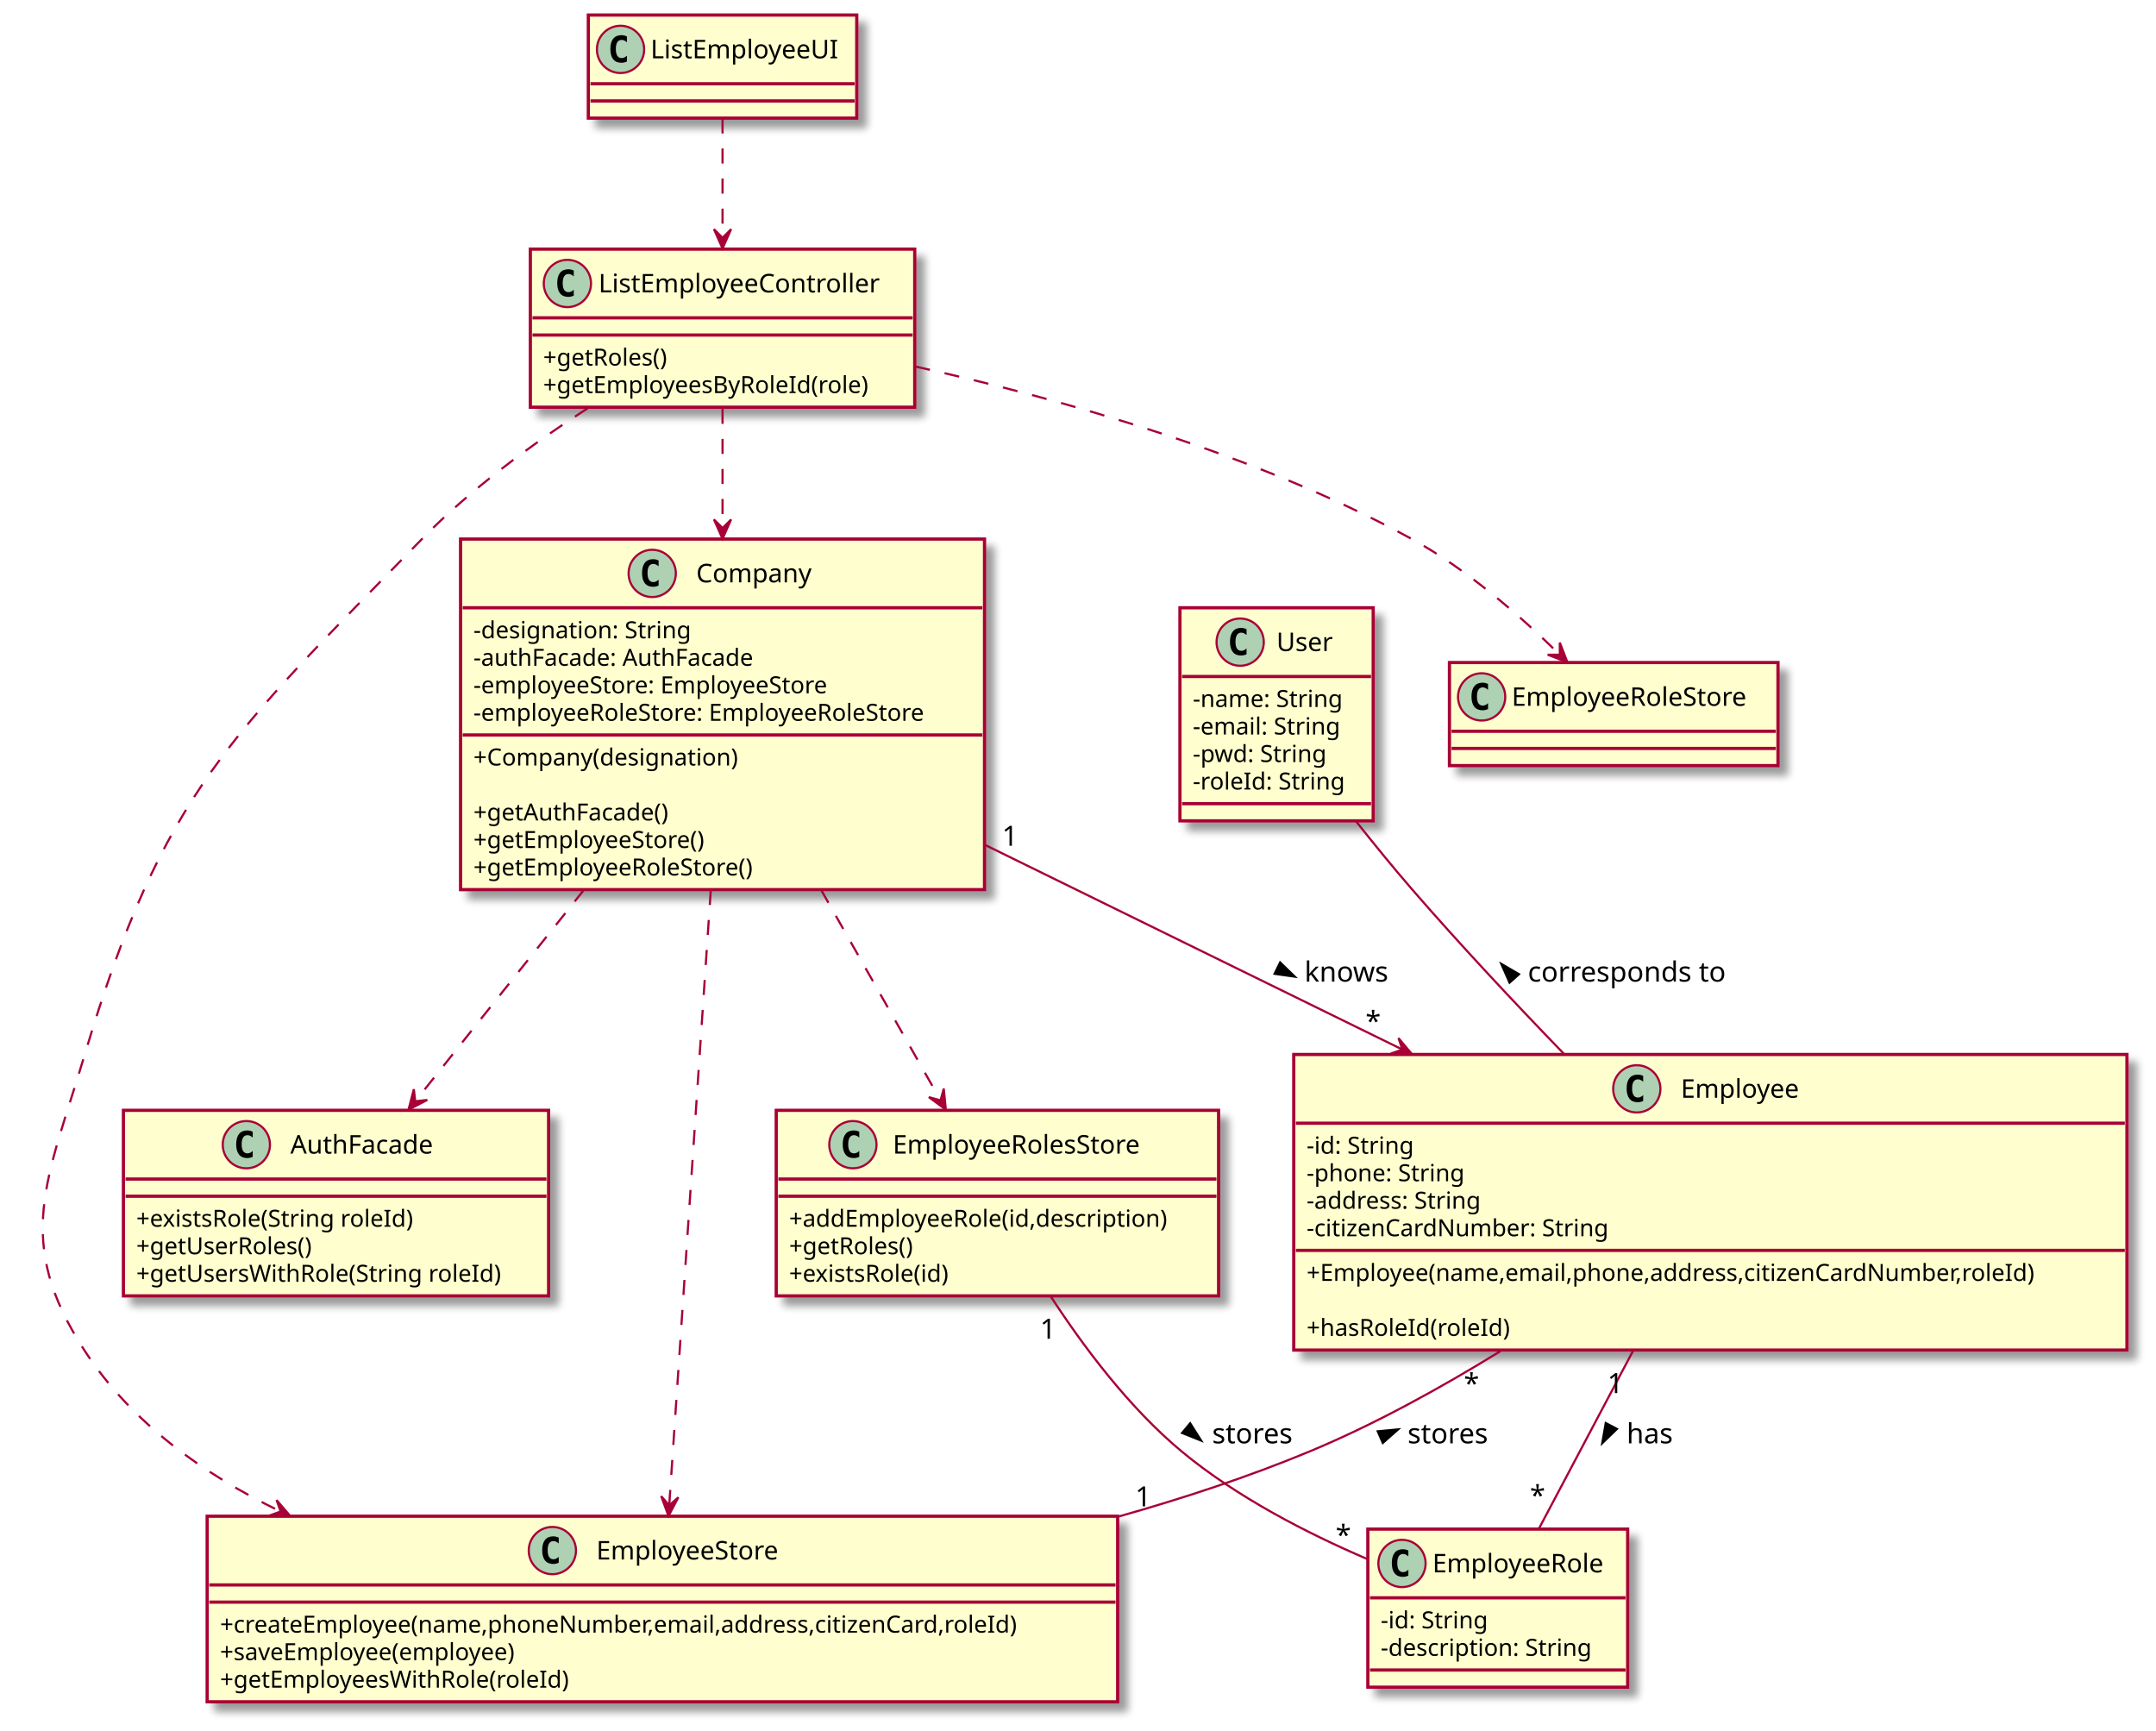
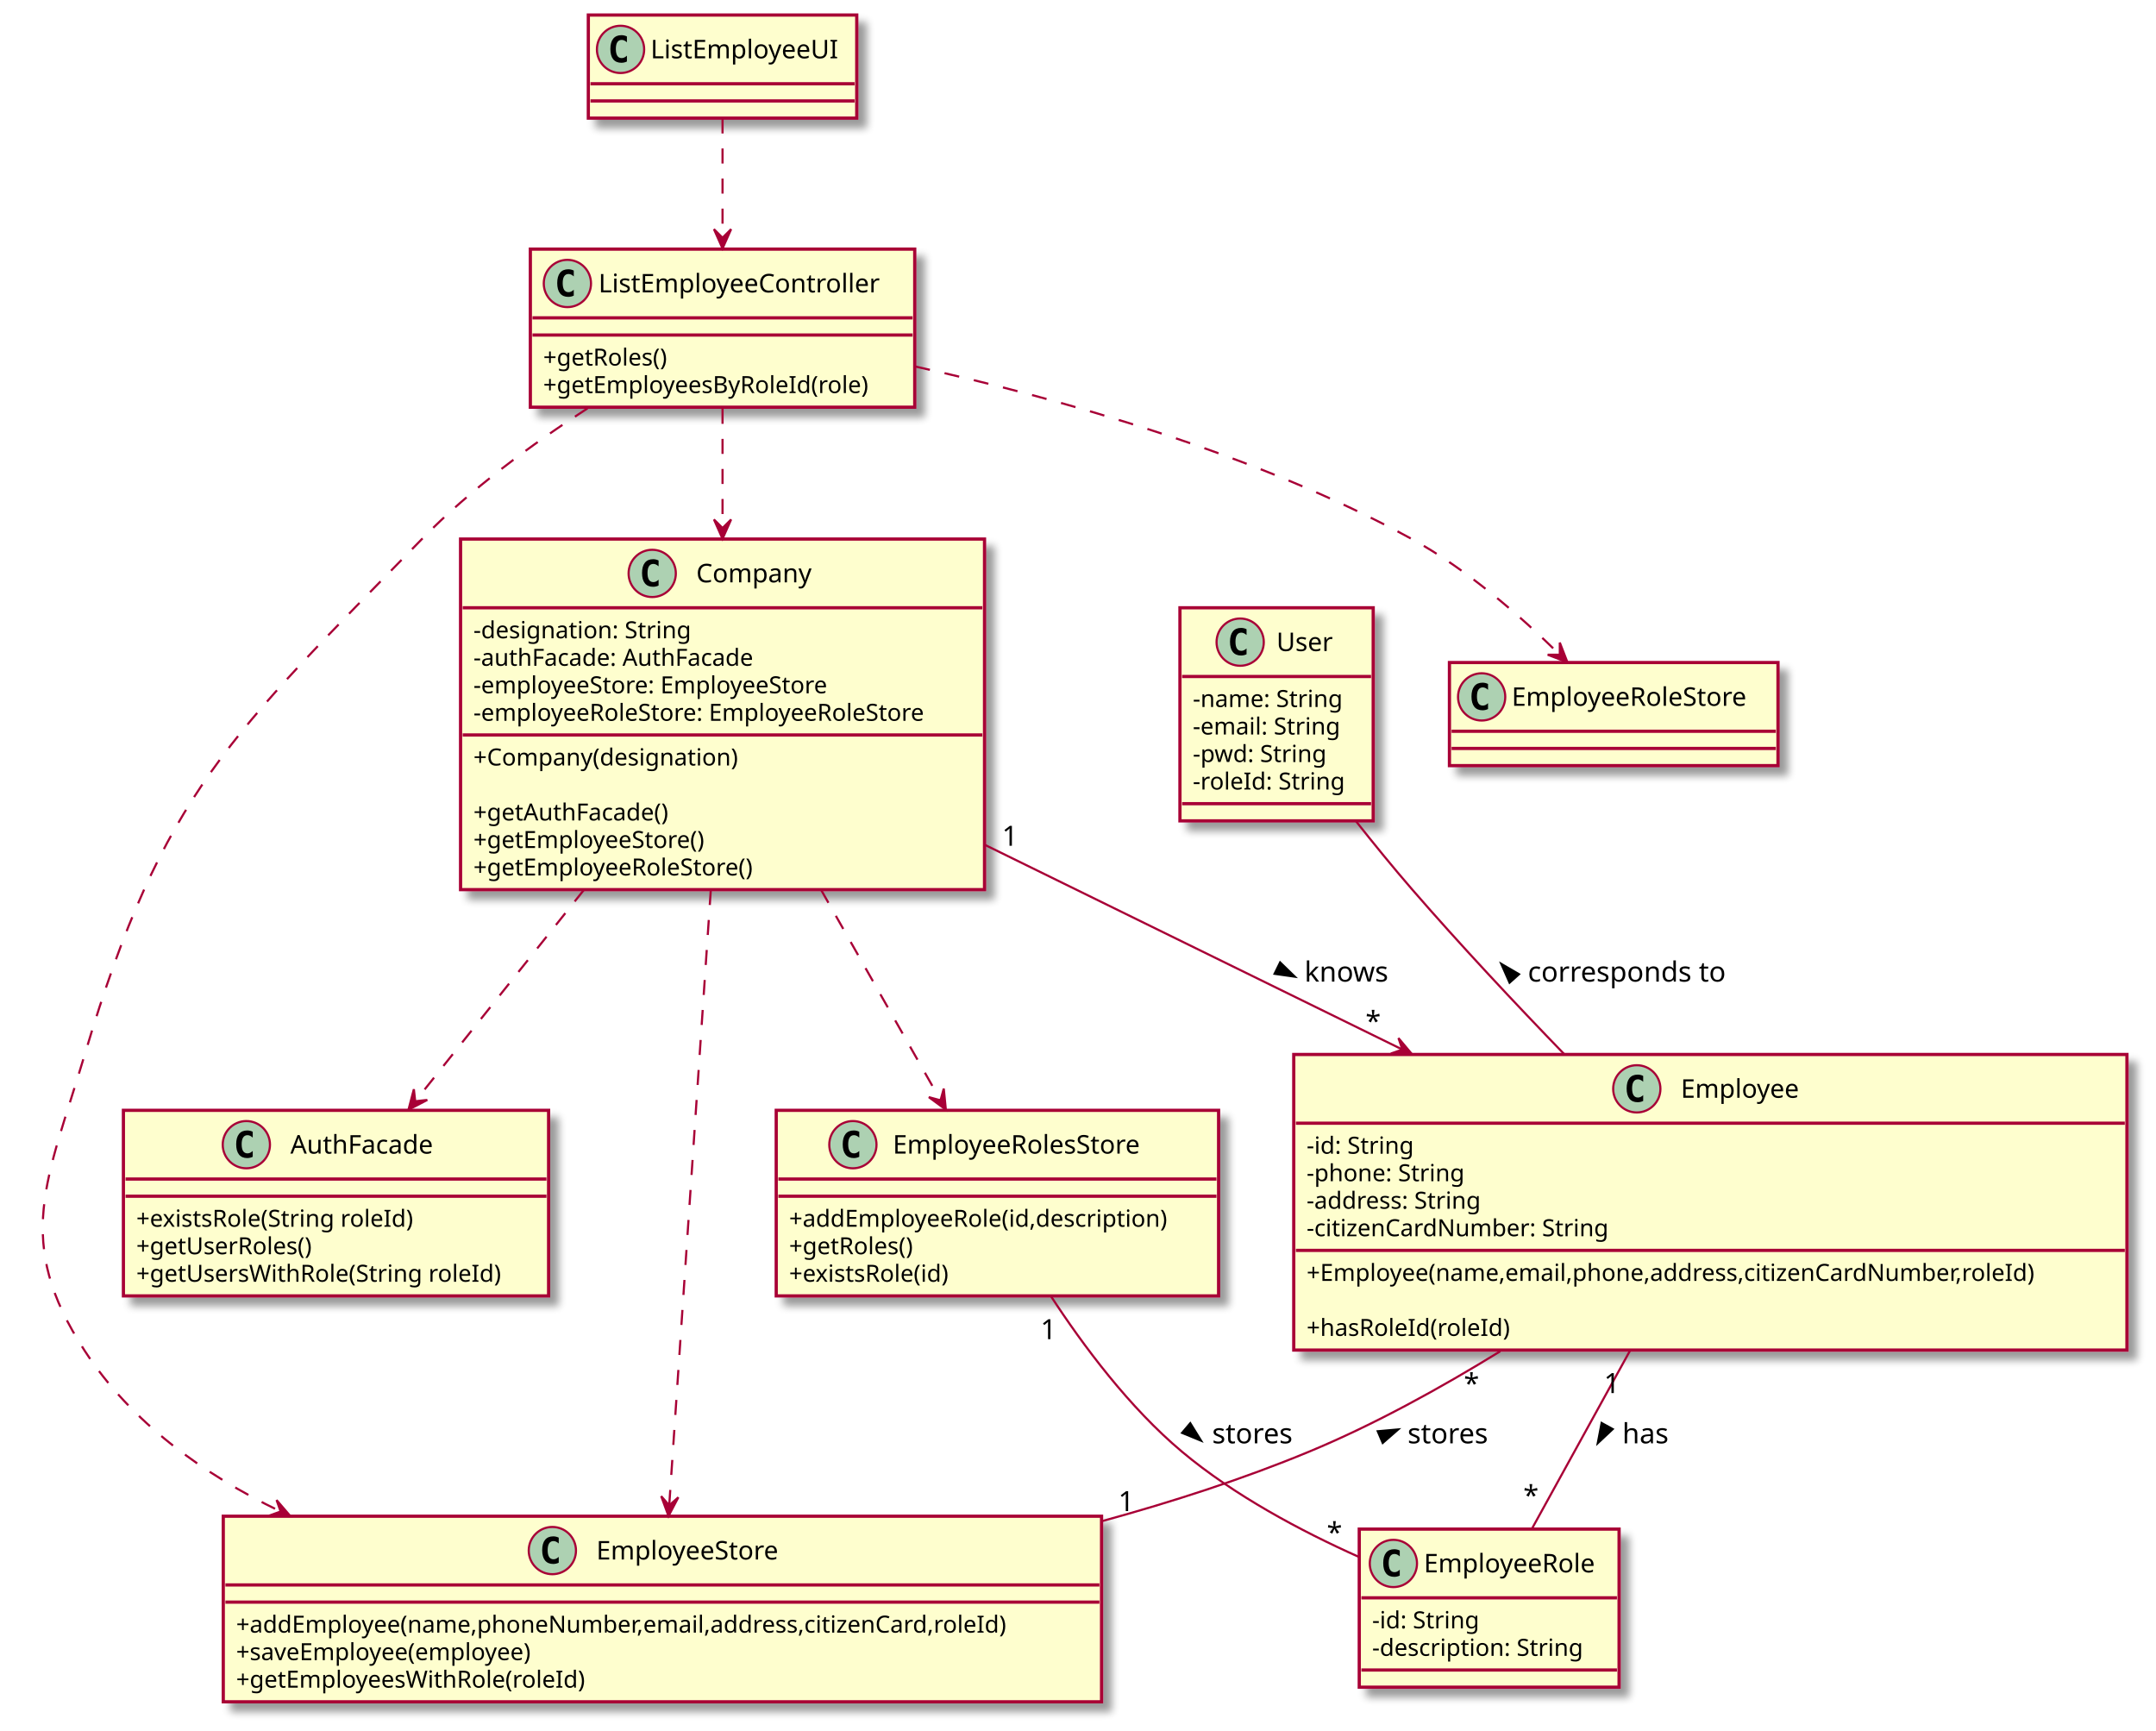
<svg xmlns="http://www.w3.org/2000/svg" contentScriptType="application/ecmascript" contentStyleType="text/css" height="806px" preserveAspectRatio="none" style="width:1004px;height:806px;background:#FFFFFF;" version="1.1" viewBox="0 0 1004 806" width="1004px" zoomAndPan="magnify">
  <defs>
-     <filter height="300%" id="f1ellm1aqoc0wt" width="300%" x="-1" y="-1">
+     <filter height="300%" id="fdsv7713ddrds" width="300%" x="-1" y="-1">
      <feGaussianBlur result="blurOut" stdDeviation="2.0" />
      <feColorMatrix in="blurOut" result="blurOut2" type="matrix" values="0 0 0 0 0 0 0 0 0 0 0 0 0 0 0 0 0 0 .4 0" />
      <feOffset dx="4.0" dy="4.0" in="blurOut2" result="blurOut3" />
      <feBlend in="SourceGraphic" in2="blurOut3" mode="normal" />
    </filter>
  </defs>
  <g>
-     <rect codeLine="3" fill="#FEFECE" filter="url(#f1ellm1aqoc0wt)" height="99.219" id="User" style="stroke:#A80036;stroke-width:1.5;" width="90" x="549.47" y="283" />
+     <rect codeLine="3" fill="#FEFECE" filter="url(#fdsv7713ddrds)" height="99.219" id="User" style="stroke:#A80036;stroke-width:1.5;" width="90" x="549.47" y="283" />
    <ellipse cx="577.52" cy="299" fill="#ADD1B2" rx="11" ry="11" style="stroke:#A80036;stroke-width:1.0;" />
    <path d="M580.489,304.641 Q579.911,304.938 579.27,305.078 Q578.629,305.234 577.926,305.234 Q575.426,305.234 574.098,303.594 Q572.786,301.938 572.786,298.812 Q572.786,295.688 574.098,294.031 Q575.426,292.375 577.926,292.375 Q578.629,292.375 579.27,292.531 Q579.926,292.688 580.489,292.984 L580.489,295.703 Q579.864,295.125 579.27,294.859 Q578.676,294.578 578.051,294.578 Q576.707,294.578 576.02,295.656 Q575.332,296.719 575.332,298.812 Q575.332,300.906 576.02,301.984 Q576.707,303.047 578.051,303.047 Q578.676,303.047 579.27,302.781 Q579.864,302.5 580.489,301.922 L580.489,304.641 Z " fill="#000000" />
    <text fill="#000000" font-family="sans-serif" font-size="12" lengthAdjust="spacing" textLength="29" x="594.42" y="303.154">User</text>
    <line style="stroke:#A80036;stroke-width:1.5;" x1="550.47" x2="638.47" y1="315" y2="315" />
    <text fill="#000000" font-family="sans-serif" font-size="11" lengthAdjust="spacing" textLength="78" x="555.47" y="329.21">-name: String</text>
    <text fill="#000000" font-family="sans-serif" font-size="11" lengthAdjust="spacing" textLength="77" x="555.47" y="342.015">-email: String</text>
    <text fill="#000000" font-family="sans-serif" font-size="11" lengthAdjust="spacing" textLength="69" x="555.47" y="354.82">-pwd: String</text>
    <text fill="#000000" font-family="sans-serif" font-size="11" lengthAdjust="spacing" textLength="78" x="555.47" y="367.625">-roleId: String</text>
    <line style="stroke:#A80036;stroke-width:1.5;" x1="550.47" x2="638.47" y1="374.219" y2="374.219" />
-     <rect codeLine="10" fill="#FEFECE" filter="url(#f1ellm1aqoc0wt)" height="137.633" id="Employee" style="stroke:#A80036;stroke-width:1.5;" width="388" x="602.47" y="491" />
+     <rect codeLine="10" fill="#FEFECE" filter="url(#fdsv7713ddrds)" height="137.633" id="Employee" style="stroke:#A80036;stroke-width:1.5;" width="388" x="602.47" y="491" />
    <ellipse cx="762.22" cy="507" fill="#ADD1B2" rx="11" ry="11" style="stroke:#A80036;stroke-width:1.0;" />
    <path d="M765.189,512.641 Q764.611,512.938 763.97,513.078 Q763.329,513.234 762.626,513.234 Q760.126,513.234 758.798,511.594 Q757.486,509.938 757.486,506.812 Q757.486,503.688 758.798,502.031 Q760.126,500.375 762.626,500.375 Q763.329,500.375 763.97,500.531 Q764.626,500.688 765.189,500.984 L765.189,503.703 Q764.564,503.125 763.97,502.859 Q763.376,502.578 762.751,502.578 Q761.408,502.578 760.72,503.656 Q760.033,504.719 760.033,506.812 Q760.033,508.906 760.72,509.984 Q761.408,511.047 762.751,511.047 Q763.376,511.047 763.97,510.781 Q764.564,510.5 765.189,509.922 L765.189,512.641 Z " fill="#000000" />
    <text fill="#000000" font-family="sans-serif" font-size="12" lengthAdjust="spacing" textLength="60" x="782.72" y="511.154">Employee</text>
    <line style="stroke:#A80036;stroke-width:1.5;" x1="603.47" x2="989.47" y1="523" y2="523" />
    <text fill="#000000" font-family="sans-serif" font-size="11" lengthAdjust="spacing" textLength="56" x="608.47" y="537.21">-id: String</text>
    <text fill="#000000" font-family="sans-serif" font-size="11" lengthAdjust="spacing" textLength="81" x="608.47" y="550.015">-phone: String</text>
    <text fill="#000000" font-family="sans-serif" font-size="11" lengthAdjust="spacing" textLength="93" x="608.47" y="562.82">-address: String</text>
    <text fill="#000000" font-family="sans-serif" font-size="11" lengthAdjust="spacing" textLength="153" x="608.47" y="575.625">-citizenCardNumber: String</text>
    <line style="stroke:#A80036;stroke-width:1.5;" x1="603.47" x2="989.47" y1="582.219" y2="582.219" />
    <text fill="#000000" font-family="sans-serif" font-size="11" lengthAdjust="spacing" textLength="376" x="608.47" y="596.429">+Employee(name,email,phone,address,citizenCardNumber,roleId)</text>
    <text fill="#000000" font-family="sans-serif" font-size="11" lengthAdjust="spacing" textLength="0" x="612.47" y="609.234" />
    <text fill="#000000" font-family="sans-serif" font-size="11" lengthAdjust="spacing" textLength="104" x="608.47" y="622.039">+hasRoleId(roleId)</text>
-     <rect codeLine="21" fill="#FEFECE" filter="url(#f1ellm1aqoc0wt)" height="163.242" id="Company" style="stroke:#A80036;stroke-width:1.5;" width="244" x="214.47" y="251" />
+     <rect codeLine="21" fill="#FEFECE" filter="url(#fdsv7713ddrds)" height="163.242" id="Company" style="stroke:#A80036;stroke-width:1.5;" width="244" x="214.47" y="251" />
    <ellipse cx="303.72" cy="267" fill="#ADD1B2" rx="11" ry="11" style="stroke:#A80036;stroke-width:1.0;" />
    <path d="M306.689,272.641 Q306.111,272.938 305.47,273.078 Q304.829,273.234 304.126,273.234 Q301.626,273.234 300.298,271.594 Q298.986,269.938 298.986,266.812 Q298.986,263.688 300.298,262.031 Q301.626,260.375 304.126,260.375 Q304.829,260.375 305.47,260.531 Q306.126,260.688 306.689,260.984 L306.689,263.703 Q306.064,263.125 305.47,262.859 Q304.876,262.578 304.251,262.578 Q302.908,262.578 302.22,263.656 Q301.533,264.719 301.533,266.812 Q301.533,268.906 302.22,269.984 Q302.908,271.047 304.251,271.047 Q304.876,271.047 305.47,270.781 Q306.064,270.5 306.689,269.922 L306.689,272.641 Z " fill="#000000" />
    <text fill="#000000" font-family="sans-serif" font-size="12" lengthAdjust="spacing" textLength="57" x="324.22" y="271.154">Company</text>
    <line style="stroke:#A80036;stroke-width:1.5;" x1="215.47" x2="457.47" y1="283" y2="283" />
    <text fill="#000000" font-family="sans-serif" font-size="11" lengthAdjust="spacing" textLength="112" x="220.47" y="297.21">-designation: String</text>
    <text fill="#000000" font-family="sans-serif" font-size="11" lengthAdjust="spacing" textLength="142" x="220.47" y="310.015">-authFacade: AuthFacade</text>
    <text fill="#000000" font-family="sans-serif" font-size="11" lengthAdjust="spacing" textLength="184" x="220.47" y="322.82">-employeeStore: EmployeeStore</text>
    <text fill="#000000" font-family="sans-serif" font-size="11" lengthAdjust="spacing" textLength="232" x="220.47" y="335.625">-employeeRoleStore: EmployeeRoleStore</text>
    <line style="stroke:#A80036;stroke-width:1.5;" x1="215.47" x2="457.47" y1="342.219" y2="342.219" />
    <text fill="#000000" font-family="sans-serif" font-size="11" lengthAdjust="spacing" textLength="136" x="220.47" y="356.429">+Company(designation)</text>
    <text fill="#000000" font-family="sans-serif" font-size="11" lengthAdjust="spacing" textLength="0" x="224.47" y="369.234" />
    <text fill="#000000" font-family="sans-serif" font-size="11" lengthAdjust="spacing" textLength="100" x="220.47" y="382.039">+getAuthFacade()</text>
    <text fill="#000000" font-family="sans-serif" font-size="11" lengthAdjust="spacing" textLength="121" x="220.47" y="394.843">+getEmployeeStore()</text>
    <text fill="#000000" font-family="sans-serif" font-size="11" lengthAdjust="spacing" textLength="145" x="220.47" y="407.648">+getEmployeeRoleStore()</text>
-     <rect codeLine="34" fill="#FEFECE" filter="url(#f1ellm1aqoc0wt)" height="86.414" id="AuthFacade" style="stroke:#A80036;stroke-width:1.5;" width="198" x="57.47" y="517" />
+     <rect codeLine="34" fill="#FEFECE" filter="url(#fdsv7713ddrds)" height="86.414" id="AuthFacade" style="stroke:#A80036;stroke-width:1.5;" width="198" x="57.47" y="517" />
    <ellipse cx="114.72" cy="533" fill="#ADD1B2" rx="11" ry="11" style="stroke:#A80036;stroke-width:1.0;" />
    <path d="M117.689,538.641 Q117.111,538.938 116.47,539.078 Q115.829,539.234 115.126,539.234 Q112.626,539.234 111.298,537.594 Q109.986,535.938 109.986,532.812 Q109.986,529.688 111.298,528.031 Q112.626,526.375 115.126,526.375 Q115.829,526.375 116.47,526.531 Q117.126,526.688 117.689,526.984 L117.689,529.703 Q117.064,529.125 116.47,528.859 Q115.876,528.578 115.251,528.578 Q113.907,528.578 113.22,529.656 Q112.532,530.719 112.532,532.812 Q112.532,534.906 113.22,535.984 Q113.907,537.047 115.251,537.047 Q115.876,537.047 116.47,536.781 Q117.064,536.5 117.689,535.922 L117.689,538.641 Z " fill="#000000" />
    <text fill="#000000" font-family="sans-serif" font-size="12" lengthAdjust="spacing" textLength="75" x="135.22" y="537.154">AuthFacade</text>
    <line style="stroke:#A80036;stroke-width:1.5;" x1="58.47" x2="254.47" y1="549" y2="549" />
    <line style="stroke:#A80036;stroke-width:1.5;" x1="58.47" x2="254.47" y1="557" y2="557" />
    <text fill="#000000" font-family="sans-serif" font-size="11" lengthAdjust="spacing" textLength="145" x="63.47" y="571.21">+existsRole(String roleId)</text>
    <text fill="#000000" font-family="sans-serif" font-size="11" lengthAdjust="spacing" textLength="93" x="63.47" y="584.015">+getUserRoles()</text>
    <text fill="#000000" font-family="sans-serif" font-size="11" lengthAdjust="spacing" textLength="186" x="63.47" y="596.82">+getUsersWithRole(String roleId)</text>
-     <rect codeLine="40" fill="#FEFECE" filter="url(#f1ellm1aqoc0wt)" height="86.414" id="EmployeeStore" style="stroke:#A80036;stroke-width:1.5;" width="424" x="96.47" y="706" />
+     <rect codeLine="40" fill="#FEFECE" filter="url(#fdsv7713ddrds)" height="86.414" id="EmployeeStore" style="stroke:#A80036;stroke-width:1.5;" width="409" x="103.97" y="706" />
    <ellipse cx="257.22" cy="722" fill="#ADD1B2" rx="11" ry="11" style="stroke:#A80036;stroke-width:1.0;" />
    <path d="M260.189,727.641 Q259.611,727.938 258.97,728.078 Q258.329,728.234 257.626,728.234 Q255.126,728.234 253.798,726.594 Q252.486,724.938 252.486,721.812 Q252.486,718.688 253.798,717.031 Q255.126,715.375 257.626,715.375 Q258.329,715.375 258.97,715.531 Q259.626,715.688 260.189,715.984 L260.189,718.703 Q259.564,718.125 258.97,717.859 Q258.376,717.578 257.751,717.578 Q256.408,717.578 255.72,718.656 Q255.032,719.719 255.032,721.812 Q255.032,723.906 255.72,724.984 Q256.408,726.047 257.751,726.047 Q258.376,726.047 258.97,725.781 Q259.564,725.5 260.189,724.922 L260.189,727.641 Z " fill="#000000" />
    <text fill="#000000" font-family="sans-serif" font-size="12" lengthAdjust="spacing" textLength="94" x="277.72" y="726.154">EmployeeStore</text>
-     <line style="stroke:#A80036;stroke-width:1.5;" x1="97.47" x2="519.47" y1="738" y2="738" />
-     <line style="stroke:#A80036;stroke-width:1.5;" x1="97.47" x2="519.47" y1="746" y2="746" />
-     <text fill="#000000" font-family="sans-serif" font-size="11" lengthAdjust="spacing" textLength="412" x="102.47" y="760.21">+createEmployee(name,phoneNumber,email,address,citizenCard,roleId)</text>
-     <text fill="#000000" font-family="sans-serif" font-size="11" lengthAdjust="spacing" textLength="154" x="102.47" y="773.015">+saveEmployee(employee)</text>
-     <text fill="#000000" font-family="sans-serif" font-size="11" lengthAdjust="spacing" textLength="176" x="102.47" y="785.82">+getEmployeesWithRole(roleId)</text>
-     <rect codeLine="46" fill="#FEFECE" filter="url(#f1ellm1aqoc0wt)" height="73.609" id="ListEmployeeController" style="stroke:#A80036;stroke-width:1.5;" width="179" x="246.97" y="116" />
+     <line style="stroke:#A80036;stroke-width:1.5;" x1="104.97" x2="511.97" y1="738" y2="738" />
+     <line style="stroke:#A80036;stroke-width:1.5;" x1="104.97" x2="511.97" y1="746" y2="746" />
+     <text fill="#000000" font-family="sans-serif" font-size="11" lengthAdjust="spacing" textLength="397" x="109.97" y="760.21">+addEmployee(name,phoneNumber,email,address,citizenCard,roleId)</text>
+     <text fill="#000000" font-family="sans-serif" font-size="11" lengthAdjust="spacing" textLength="154" x="109.97" y="773.015">+saveEmployee(employee)</text>
+     <text fill="#000000" font-family="sans-serif" font-size="11" lengthAdjust="spacing" textLength="176" x="109.97" y="785.82">+getEmployeesWithRole(roleId)</text>
+     <rect codeLine="46" fill="#FEFECE" filter="url(#fdsv7713ddrds)" height="73.609" id="ListEmployeeController" style="stroke:#A80036;stroke-width:1.5;" width="179" x="246.97" y="116" />
    <ellipse cx="264.22" cy="132" fill="#ADD1B2" rx="11" ry="11" style="stroke:#A80036;stroke-width:1.0;" />
    <path d="M267.189,137.641 Q266.611,137.938 265.97,138.078 Q265.329,138.234 264.626,138.234 Q262.126,138.234 260.798,136.594 Q259.486,134.938 259.486,131.812 Q259.486,128.688 260.798,127.031 Q262.126,125.375 264.626,125.375 Q265.329,125.375 265.97,125.531 Q266.626,125.688 267.189,125.984 L267.189,128.703 Q266.564,128.125 265.97,127.859 Q265.376,127.578 264.751,127.578 Q263.408,127.578 262.72,128.656 Q262.033,129.719 262.033,131.812 Q262.033,133.906 262.72,134.984 Q263.408,136.047 264.751,136.047 Q265.376,136.047 265.97,135.781 Q266.564,135.5 267.189,134.922 L267.189,137.641 Z " fill="#000000" />
    <text fill="#000000" font-family="sans-serif" font-size="12" lengthAdjust="spacing" textLength="142" x="278.72" y="136.154">ListEmployeeController</text>
    <line style="stroke:#A80036;stroke-width:1.5;" x1="247.97" x2="424.97" y1="148" y2="148" />
    <line style="stroke:#A80036;stroke-width:1.5;" x1="247.97" x2="424.97" y1="156" y2="156" />
    <text fill="#000000" font-family="sans-serif" font-size="11" lengthAdjust="spacing" textLength="66" x="252.97" y="170.21">+getRoles()</text>
    <text fill="#000000" font-family="sans-serif" font-size="11" lengthAdjust="spacing" textLength="167" x="252.97" y="183.015">+getEmployeesByRoleId(role)</text>
-     <rect codeLine="51" fill="#FEFECE" filter="url(#f1ellm1aqoc0wt)" height="73.609" id="EmployeeRole" style="stroke:#A80036;stroke-width:1.5;" width="121" x="636.97" y="712" />
-     <ellipse cx="652.87" cy="728" fill="#ADD1B2" rx="11" ry="11" style="stroke:#A80036;stroke-width:1.0;" />
-     <path d="M655.839,733.641 Q655.261,733.938 654.62,734.078 Q653.979,734.234 653.276,734.234 Q650.776,734.234 649.448,732.594 Q648.136,730.938 648.136,727.812 Q648.136,724.688 649.448,723.031 Q650.776,721.375 653.276,721.375 Q653.979,721.375 654.62,721.531 Q655.276,721.688 655.839,721.984 L655.839,724.703 Q655.214,724.125 654.62,723.859 Q654.026,723.578 653.401,723.578 Q652.058,723.578 651.37,724.656 Q650.683,725.719 650.683,727.812 Q650.683,729.906 651.37,730.984 Q652.058,732.047 653.401,732.047 Q654.026,732.047 654.62,731.781 Q655.214,731.5 655.839,730.922 L655.839,733.641 Z " fill="#000000" />
-     <text fill="#000000" font-family="sans-serif" font-size="12" lengthAdjust="spacing" textLength="87" x="667.07" y="732.154">EmployeeRole</text>
-     <line style="stroke:#A80036;stroke-width:1.5;" x1="637.97" x2="756.97" y1="744" y2="744" />
-     <text fill="#000000" font-family="sans-serif" font-size="11" lengthAdjust="spacing" textLength="56" x="642.97" y="758.21">-id: String</text>
-     <text fill="#000000" font-family="sans-serif" font-size="11" lengthAdjust="spacing" textLength="109" x="642.97" y="771.015">-description: String</text>
-     <line style="stroke:#A80036;stroke-width:1.5;" x1="637.97" x2="756.97" y1="777.609" y2="777.609" />
-     <rect codeLine="56" fill="#FEFECE" filter="url(#f1ellm1aqoc0wt)" height="48" id="ListEmployeeUI" style="stroke:#A80036;stroke-width:1.5;" width="125" x="273.97" y="7" />
+     <rect codeLine="51" fill="#FEFECE" filter="url(#fdsv7713ddrds)" height="73.609" id="EmployeeRole" style="stroke:#A80036;stroke-width:1.5;" width="121" x="632.97" y="712" />
+     <ellipse cx="648.87" cy="728" fill="#ADD1B2" rx="11" ry="11" style="stroke:#A80036;stroke-width:1.0;" />
+     <path d="M651.839,733.641 Q651.261,733.938 650.62,734.078 Q649.979,734.234 649.276,734.234 Q646.776,734.234 645.448,732.594 Q644.136,730.938 644.136,727.812 Q644.136,724.688 645.448,723.031 Q646.776,721.375 649.276,721.375 Q649.979,721.375 650.62,721.531 Q651.276,721.688 651.839,721.984 L651.839,724.703 Q651.214,724.125 650.62,723.859 Q650.026,723.578 649.401,723.578 Q648.058,723.578 647.37,724.656 Q646.683,725.719 646.683,727.812 Q646.683,729.906 647.37,730.984 Q648.058,732.047 649.401,732.047 Q650.026,732.047 650.62,731.781 Q651.214,731.5 651.839,730.922 L651.839,733.641 Z " fill="#000000" />
+     <text fill="#000000" font-family="sans-serif" font-size="12" lengthAdjust="spacing" textLength="87" x="663.07" y="732.154">EmployeeRole</text>
+     <line style="stroke:#A80036;stroke-width:1.5;" x1="633.97" x2="752.97" y1="744" y2="744" />
+     <text fill="#000000" font-family="sans-serif" font-size="11" lengthAdjust="spacing" textLength="56" x="638.97" y="758.21">-id: String</text>
+     <text fill="#000000" font-family="sans-serif" font-size="11" lengthAdjust="spacing" textLength="109" x="638.97" y="771.015">-description: String</text>
+     <line style="stroke:#A80036;stroke-width:1.5;" x1="633.97" x2="752.97" y1="777.609" y2="777.609" />
+     <rect codeLine="56" fill="#FEFECE" filter="url(#fdsv7713ddrds)" height="48" id="ListEmployeeUI" style="stroke:#A80036;stroke-width:1.5;" width="125" x="273.97" y="7" />
    <ellipse cx="288.97" cy="23" fill="#ADD1B2" rx="11" ry="11" style="stroke:#A80036;stroke-width:1.0;" />
    <path d="M291.939,28.641 Q291.361,28.938 290.72,29.078 Q290.079,29.234 289.376,29.234 Q286.876,29.234 285.548,27.594 Q284.236,25.938 284.236,22.812 Q284.236,19.688 285.548,18.031 Q286.876,16.375 289.376,16.375 Q290.079,16.375 290.72,16.531 Q291.376,16.688 291.939,16.984 L291.939,19.703 Q291.314,19.125 290.72,18.859 Q290.126,18.578 289.501,18.578 Q288.158,18.578 287.47,19.656 Q286.783,20.719 286.783,22.812 Q286.783,24.906 287.47,25.984 Q288.158,27.047 289.501,27.047 Q290.126,27.047 290.72,26.781 Q291.314,26.5 291.939,25.922 L291.939,28.641 Z " fill="#000000" />
    <text fill="#000000" font-family="sans-serif" font-size="12" lengthAdjust="spacing" textLength="93" x="302.97" y="27.154">ListEmployeeUI</text>
    <line style="stroke:#A80036;stroke-width:1.5;" x1="274.97" x2="397.97" y1="39" y2="39" />
    <line style="stroke:#A80036;stroke-width:1.5;" x1="274.97" x2="397.97" y1="47" y2="47" />
-     <rect codeLine="58" fill="#FEFECE" filter="url(#f1ellm1aqoc0wt)" height="86.414" id="EmployeeRolesStore" style="stroke:#A80036;stroke-width:1.5;" width="206" x="361.47" y="517" />
+     <rect codeLine="58" fill="#FEFECE" filter="url(#fdsv7713ddrds)" height="86.414" id="EmployeeRolesStore" style="stroke:#A80036;stroke-width:1.5;" width="206" x="361.47" y="517" />
    <ellipse cx="397.17" cy="533" fill="#ADD1B2" rx="11" ry="11" style="stroke:#A80036;stroke-width:1.0;" />
    <path d="M400.139,538.641 Q399.561,538.938 398.92,539.078 Q398.279,539.234 397.576,539.234 Q395.076,539.234 393.748,537.594 Q392.436,535.938 392.436,532.812 Q392.436,529.688 393.748,528.031 Q395.076,526.375 397.576,526.375 Q398.279,526.375 398.92,526.531 Q399.576,526.688 400.139,526.984 L400.139,529.703 Q399.514,529.125 398.92,528.859 Q398.326,528.578 397.701,528.578 Q396.358,528.578 395.67,529.656 Q394.983,530.719 394.983,532.812 Q394.983,534.906 395.67,535.984 Q396.358,537.047 397.701,537.047 Q398.326,537.047 398.92,536.781 Q399.514,536.5 400.139,535.922 L400.139,538.641 Z " fill="#000000" />
    <text fill="#000000" font-family="sans-serif" font-size="12" lengthAdjust="spacing" textLength="128" x="415.77" y="537.154">EmployeeRolesStore</text>
    <line style="stroke:#A80036;stroke-width:1.5;" x1="362.47" x2="566.47" y1="549" y2="549" />
    <line style="stroke:#A80036;stroke-width:1.5;" x1="362.47" x2="566.47" y1="557" y2="557" />
    <text fill="#000000" font-family="sans-serif" font-size="11" lengthAdjust="spacing" textLength="194" x="367.47" y="571.21">+addEmployeeRole(id,description)</text>
    <text fill="#000000" font-family="sans-serif" font-size="11" lengthAdjust="spacing" textLength="66" x="367.47" y="584.015">+getRoles()</text>
    <text fill="#000000" font-family="sans-serif" font-size="11" lengthAdjust="spacing" textLength="85" x="367.47" y="596.82">+existsRole(id)</text>
-     <rect fill="#FEFECE" filter="url(#f1ellm1aqoc0wt)" height="48" id="EmployeeRoleStore" style="stroke:#A80036;stroke-width:1.5;" width="153" x="674.97" y="308.5" />
+     <rect fill="#FEFECE" filter="url(#fdsv7713ddrds)" height="48" id="EmployeeRoleStore" style="stroke:#A80036;stroke-width:1.5;" width="153" x="674.97" y="308.5" />
    <ellipse cx="689.97" cy="324.5" fill="#ADD1B2" rx="11" ry="11" style="stroke:#A80036;stroke-width:1.0;" />
    <path d="M692.939,330.141 Q692.361,330.438 691.72,330.578 Q691.079,330.734 690.376,330.734 Q687.876,330.734 686.548,329.094 Q685.236,327.438 685.236,324.312 Q685.236,321.188 686.548,319.531 Q687.876,317.875 690.376,317.875 Q691.079,317.875 691.72,318.031 Q692.376,318.188 692.939,318.484 L692.939,321.203 Q692.314,320.625 691.72,320.359 Q691.126,320.078 690.501,320.078 Q689.158,320.078 688.47,321.156 Q687.783,322.219 687.783,324.312 Q687.783,326.406 688.47,327.484 Q689.158,328.547 690.501,328.547 Q691.126,328.547 691.72,328.281 Q692.314,328 692.939,327.422 L692.939,330.141 Z " fill="#000000" />
    <text fill="#000000" font-family="sans-serif" font-size="12" lengthAdjust="spacing" textLength="121" x="703.97" y="328.654">EmployeeRoleStore</text>
    <line style="stroke:#A80036;stroke-width:1.5;" x1="675.97" x2="826.97" y1="340.5" y2="340.5" />
    <line style="stroke:#A80036;stroke-width:1.5;" x1="675.97" x2="826.97" y1="348.5" y2="348.5" />
    <path codeLine="64" d="M336.47,55.14 C336.47,70.83 336.47,92 336.47,110.55 " fill="none" id="ListEmployeeUI-to-ListEmployeeController" style="stroke:#A80036;stroke-width:1.0;stroke-dasharray:7.0,7.0;" />
    <polygon fill="#A80036" points="336.47,115.71,340.47,106.71,336.47,110.71,332.47,106.71,336.47,115.71" style="stroke:#A80036;stroke-width:1.0;" />
    <path codeLine="65" d="M336.47,190.35 C336.47,206.39 336.47,225.98 336.47,245.41 " fill="none" id="ListEmployeeController-to-Company" style="stroke:#A80036;stroke-width:1.0;stroke-dasharray:7.0,7.0;" />
    <polygon fill="#A80036" points="336.47,250.88,340.47,241.88,336.47,245.88,332.47,241.88,336.47,250.88" style="stroke:#A80036;stroke-width:1.0;" />
    <path codeLine="67" d="M271.99,414.27 C245.65,447.28 216.12,484.27 193.51,512.59 " fill="none" id="Company-to-AuthFacade" style="stroke:#A80036;stroke-width:1.0;stroke-dasharray:7.0,7.0;" />
    <polygon fill="#A80036" points="190.23,516.7,198.974,512.167,193.352,512.794,192.725,507.172,190.23,516.7" style="stroke:#A80036;stroke-width:1.0;" />
    <path codeLine="68" d="M331,414.4 C325.25,499.59 316.38,630.83 311.67,700.6 " fill="none" id="Company-to-EmployeeStore" style="stroke:#A80036;stroke-width:1.0;stroke-dasharray:7.0,7.0;" />
    <polygon fill="#A80036" points="311.31,705.92,315.893,697.202,311.639,700.931,307.911,696.676,311.31,705.92" style="stroke:#A80036;stroke-width:1.0;" />
-     <path codeLine="69" d="M698.65,629.18 C670.78,646.35 639.74,663.45 609.47,676 C581.42,687.63 551.1,697.63 520.86,706.16 " fill="none" id="Employee-EmployeeStore" style="stroke:#A80036;stroke-width:1.0;" />
-     <polygon fill="#000000" points="651.058,665.58,641.59,666.477,643.926,671.871,651.058,665.58" style="stroke:#000000;stroke-width:1.0;" />
+     <path codeLine="69" d="M698.65,629.18 C670.78,646.35 639.74,663.45 609.47,676 C579.07,688.61 545.98,699.3 513.24,708.28 " fill="none" id="Employee-EmployeeStore" style="stroke:#A80036;stroke-width:1.0;" />
+     <polygon fill="#000000" points="651.069,665.604,641.596,666.451,643.903,671.857,651.069,665.604" style="stroke:#000000;stroke-width:1.0;" />
    <text fill="#000000" font-family="sans-serif" font-size="13" lengthAdjust="spacing" textLength="40" x="655.47" y="672.067">stores</text>
    <text fill="#000000" font-family="sans-serif" font-size="13" lengthAdjust="spacing" textLength="7" x="681.676" y="648.82">*</text>
-     <text fill="#000000" font-family="sans-serif" font-size="13" lengthAdjust="spacing" textLength="8" x="528.636" y="701.413">1</text>
+     <text fill="#000000" font-family="sans-serif" font-size="13" lengthAdjust="spacing" textLength="8" x="520.743" y="703.609">1</text>
    <path codeLine="70" d="M458.53,393.34 C518.2,422.59 590.39,457.98 652.71,488.53 " fill="none" id="Company-to-Employee" style="stroke:#A80036;stroke-width:1.0;" />
    <polygon fill="#A80036" points="657.56,490.91,651.231,483.364,653.068,488.714,647.718,490.551,657.56,490.91" style="stroke:#A80036;stroke-width:1.0;" />
    <polygon fill="#000000" points="602.96,454.767,596.131,448.147,593.544,453.425,602.96,454.767" style="stroke:#000000;stroke-width:1.0;" />
    <text fill="#000000" font-family="sans-serif" font-size="13" lengthAdjust="spacing" textLength="39" x="607.47" y="457.067">knows</text>
    <text fill="#000000" font-family="sans-serif" font-size="13" lengthAdjust="spacing" textLength="8" x="466.606" y="393.82">1</text>
    <text fill="#000000" font-family="sans-serif" font-size="13" lengthAdjust="spacing" textLength="7" x="635.874" y="480.104">*</text>
-     <path codeLine="72" d="M489.04,603.23 C504.4,626.89 525.9,655.64 550.47,676 C575.96,697.13 608.69,713.94 636.8,725.98 " fill="none" id="EmployeeRolesStore-EmployeeRole" style="stroke:#A80036;stroke-width:1.0;" />
-     <polygon fill="#000000" points="559.316,670.761,554.236,662.721,550.481,667.242,559.316,670.761" style="stroke:#000000;stroke-width:1.0;" />
+     <path codeLine="72" d="M489.12,603.13 C504.51,626.75 526.01,655.5 550.47,676 C574.75,696.35 605.77,712.86 632.7,724.91 " fill="none" id="EmployeeRolesStore-EmployeeRole" style="stroke:#A80036;stroke-width:1.0;" />
+     <polygon fill="#000000" points="559.283,670.801,554.286,662.709,550.484,667.191,559.283,670.801" style="stroke:#000000;stroke-width:1.0;" />
    <text fill="#000000" font-family="sans-serif" font-size="13" lengthAdjust="spacing" textLength="40" x="564.47" y="672.067">stores</text>
-     <text fill="#000000" font-family="sans-serif" font-size="13" lengthAdjust="spacing" textLength="8" x="484.318" y="623.36">1</text>
-     <text fill="#000000" font-family="sans-serif" font-size="13" lengthAdjust="spacing" textLength="7" x="621.979" y="719.359">*</text>
+     <text fill="#000000" font-family="sans-serif" font-size="13" lengthAdjust="spacing" textLength="8" x="484.54" y="623.559">1</text>
+     <text fill="#000000" font-family="sans-serif" font-size="13" lengthAdjust="spacing" textLength="7" x="617.867" y="718.159">*</text>
    <path codeLine="73" d="M382.32,414.27 C400.97,447.14 421.87,483.96 437.93,512.24 " fill="none" id="Company-to-EmployeeRolesStore" style="stroke:#A80036;stroke-width:1.0;stroke-dasharray:7.0,7.0;" />
    <polygon fill="#A80036" points="440.46,516.7,439.485,506.899,437.987,512.354,432.532,510.856,440.46,516.7" style="stroke:#A80036;stroke-width:1.0;" />
-     <path codeLine="74" d="M760.45,629.04 C745.63,657.03 729.07,688.31 716.65,711.77 " fill="none" id="Employee-EmployeeRole" style="stroke:#A80036;stroke-width:1.0;" />
-     <polygon fill="#000000" points="746.13,671.985,752.96,665.367,747.765,662.616,746.13,671.985" style="stroke:#000000;stroke-width:1.0;" />
-     <text fill="#000000" font-family="sans-serif" font-size="13" lengthAdjust="spacing" textLength="23" x="757.47" y="672.067">has</text>
-     <text fill="#000000" font-family="sans-serif" font-size="13" lengthAdjust="spacing" textLength="8" x="748.51" y="648.666">1</text>
-     <text fill="#000000" font-family="sans-serif" font-size="13" lengthAdjust="spacing" textLength="7" x="712.443" y="700.916">*</text>
+     <path codeLine="74" d="M758.99,629.04 C743.58,657.03 726.35,688.31 713.42,711.77 " fill="none" id="Employee-EmployeeRole" style="stroke:#A80036;stroke-width:1.0;" />
+     <polygon fill="#000000" points="744.058,671.946,750.996,665.441,745.847,662.605,744.058,671.946" style="stroke:#000000;stroke-width:1.0;" />
+     <text fill="#000000" font-family="sans-serif" font-size="13" lengthAdjust="spacing" textLength="23" x="755.47" y="672.067">has</text>
+     <text fill="#000000" font-family="sans-serif" font-size="13" lengthAdjust="spacing" textLength="8" x="746.907" y="648.666">1</text>
+     <text fill="#000000" font-family="sans-serif" font-size="13" lengthAdjust="spacing" textLength="7" x="709.35" y="700.916">*</text>
    <path codeLine="76" d="M273.59,190.15 C247.93,206.7 219.06,227.8 196.47,251 C107.55,342.32 75.87,368.85 39.47,491 C21.95,549.78 6,577.6 39.47,629 C61.13,662.28 94.46,686.32 130.36,703.66 " fill="none" id="ListEmployeeController-to-EmployeeStore" style="stroke:#A80036;stroke-width:1.0;stroke-dasharray:7.0,7.0;" />
    <polygon fill="#A80036" points="135.21,705.96,128.795,698.487,130.693,703.816,125.364,705.714,135.21,705.96" style="stroke:#A80036;stroke-width:1.0;" />
    <path codeLine="77" d="M426.2,170.65 C492.84,185.44 584.44,211.03 657.47,251 C683.22,265.1 708.27,287.09 726.02,304.52 " fill="none" id="ListEmployeeController-to-EmployeeRoleStore" style="stroke:#A80036;stroke-width:1.0;stroke-dasharray:7.0,7.0;" />
    <polygon fill="#A80036" points="729.92,308.39,726.366,299.205,726.377,304.862,720.721,304.873,729.92,308.39" style="stroke:#A80036;stroke-width:1.0;" />
    <path codeLine="79" d="M631.34,382.24 C639.73,392.87 648.75,403.94 657.47,414 C679.85,439.82 705.47,467.13 728.56,490.99 " fill="none" id="User-Employee" style="stroke:#A80036;stroke-width:1.0;" />
    <polygon fill="#000000" points="699.138,448.839,702.975,457.541,707.357,453.623,699.138,448.839" style="stroke:#000000;stroke-width:1.0;" />
    <text fill="#000000" font-family="sans-serif" font-size="13" lengthAdjust="spacing" textLength="96" x="711.47" y="457.067">corresponds to</text>
  </g>
</svg>
